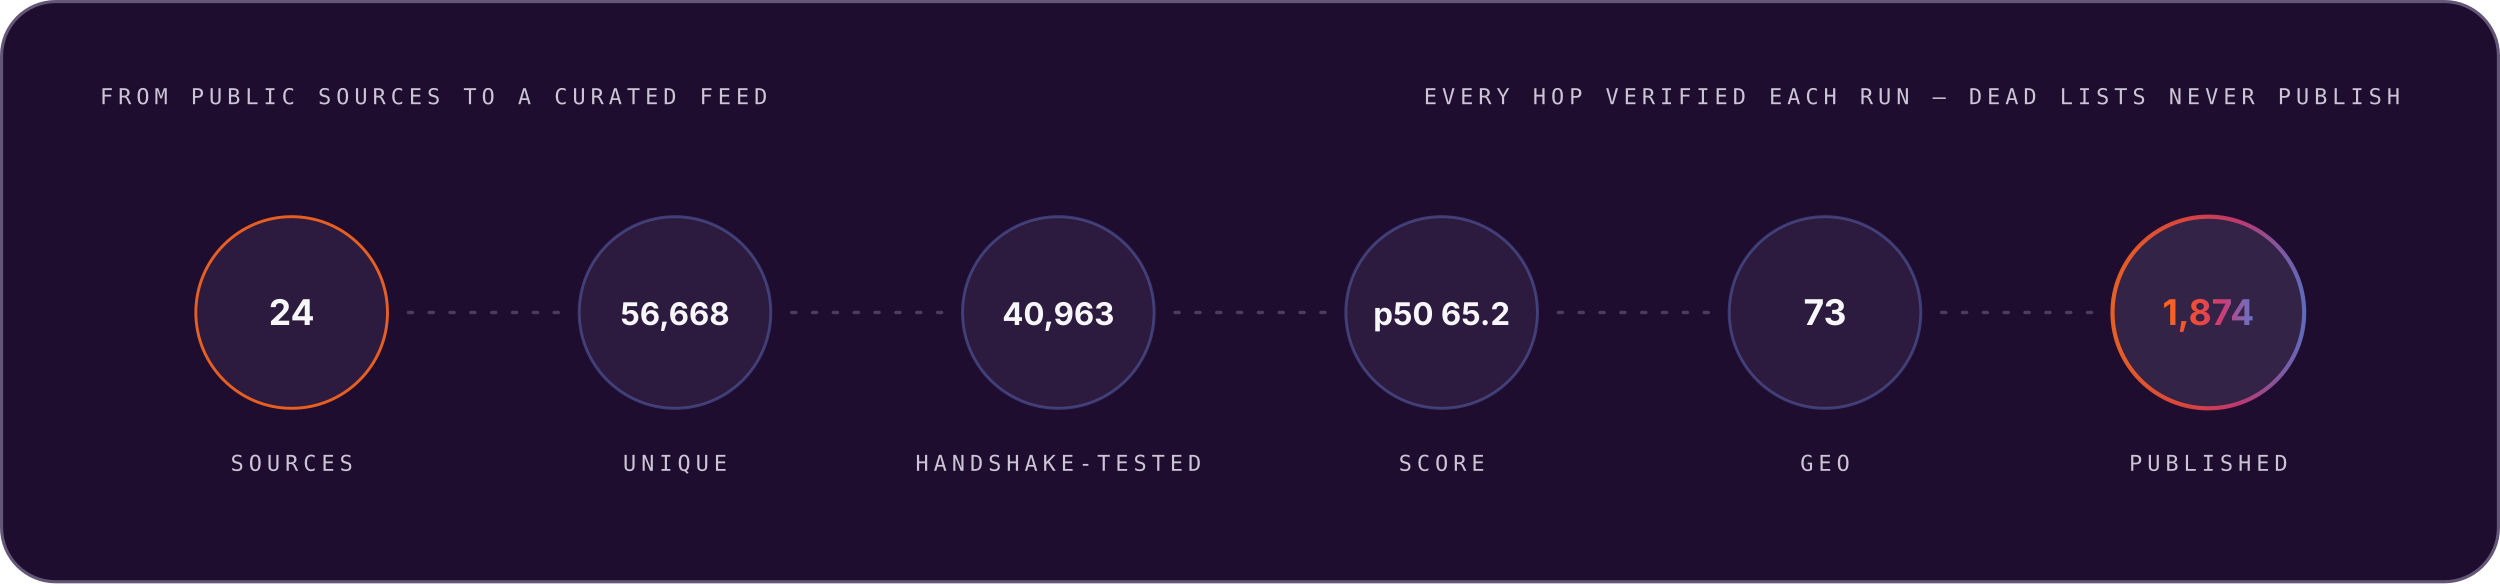
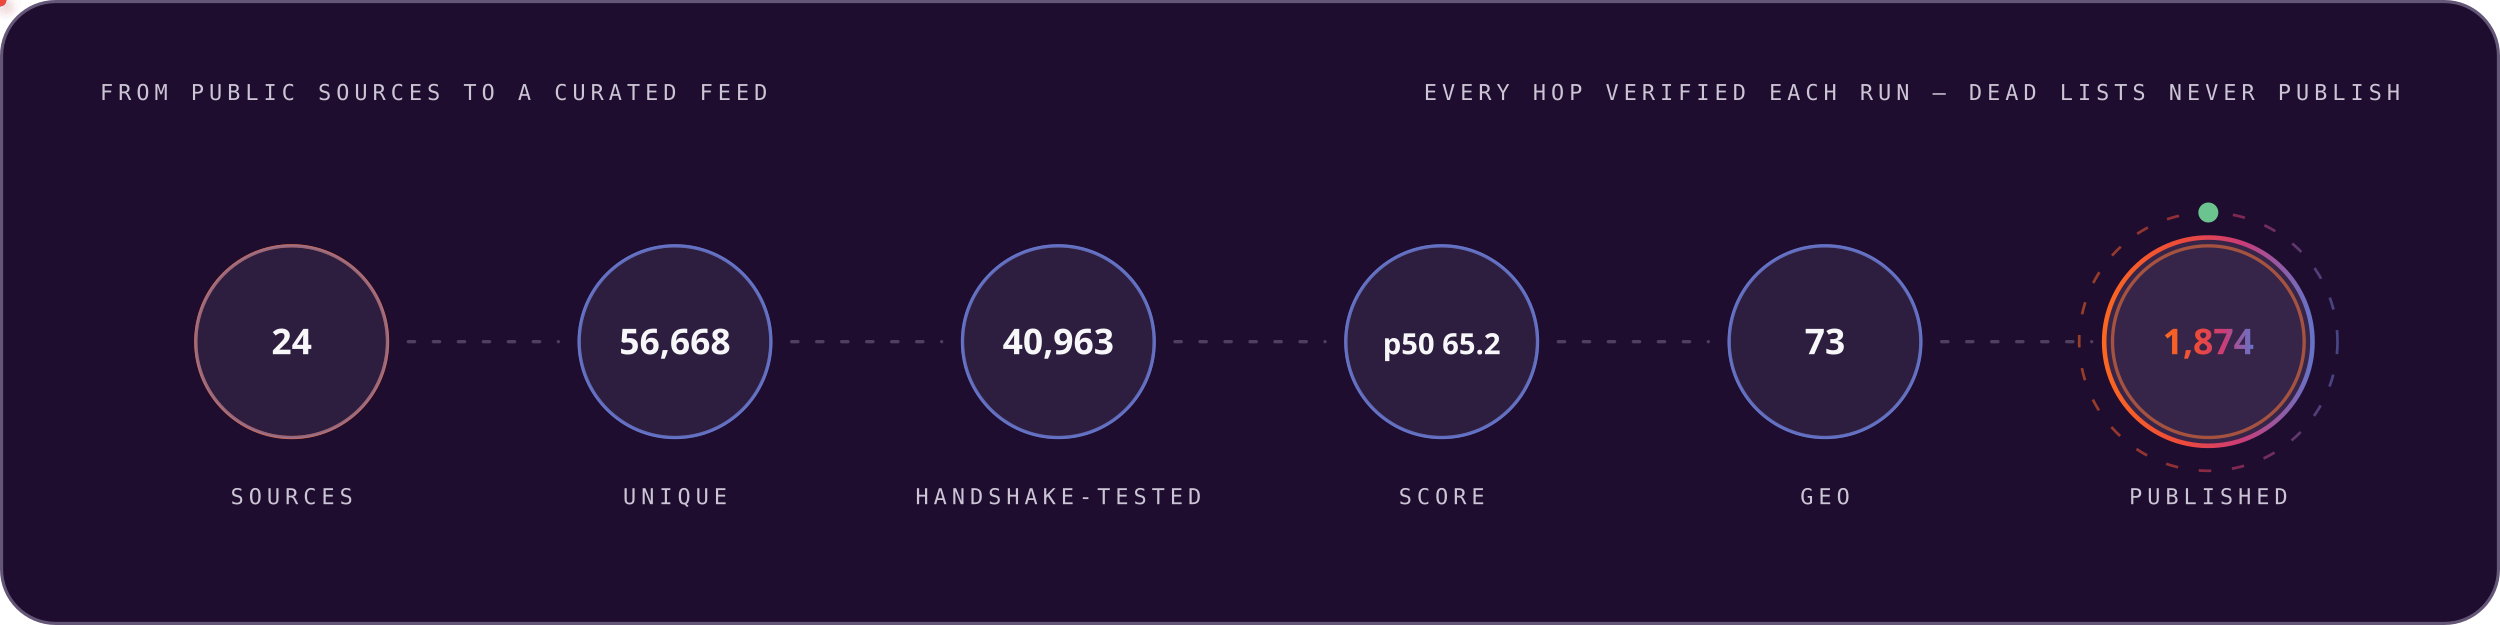
- <svg xmlns="http://www.w3.org/2000/svg" width="1200" height="280" viewBox="0 0 1200 280" role="img" font-family="Space Grotesk, Inter, system-ui, -apple-system, Segoe UI, sans-serif">
-   <style>.m-fade{animation:vf .7s ease-out both}.m-grow{transform-box:fill-box;transform-origin:left center;animation:vg .9s cubic-bezier(.2,.7,.2,1) both}.m-dash{animation:vm 26s linear infinite}.m-beat{animation:vb 2.6s ease-in-out infinite;transform-box:fill-box;transform-origin:center}@keyframes vf{from{opacity:0}to{opacity:1}}@keyframes vg{from{transform:scaleX(0)}to{transform:scaleX(1)}}@keyframes vm{to{stroke-dashoffset:-320}}@keyframes vb{0%,86%,100%{transform:scale(1)}90%{transform:scale(1.05)}95%{transform:scale(1.01)}}@media (prefers-reduced-motion:reduce){.m-fade,.m-grow,.m-dash,.m-beat{animation:none}}</style>
-   <linearGradient id="brand-dark" x1="0" y1="0" x2="1" y2="0">
-     <stop offset="0" stop-color="#FC671F" />
-     <stop offset="0.38" stop-color="#ED4A3B" />
-     <stop offset="0.66" stop-color="#CC3C77" />
-     <stop offset="1" stop-color="#6574C9" />
-   </linearGradient>
-   <rect x="0.75" y="0.75" width="1198.5" height="278.5" rx="26" fill="#1E0D2F" stroke="#645676" stroke-width="1.5" />
-   <g class="m-fade" style="animation-delay:0.00s">
-     <text x="48" y="50" font-size="10.5" font-weight="500" font-family="IBM Plex Mono, ui-monospace, SFMono-Regular, Menlo, monospace" letter-spacing="2.4" fill="#CCC5D5">FROM PUBLIC SOURCES TO A CURATED FEED</text>
-     <text x="1152" y="50" font-size="10.5" font-weight="500" font-family="IBM Plex Mono, ui-monospace, SFMono-Regular, Menlo, monospace" letter-spacing="2.4" text-anchor="end" fill="#CCC5D5">EVERY HOP VERIFIED EACH RUN — DEAD LISTS NEVER PUBLISH</text>
+ <svg xmlns="http://www.w3.org/2000/svg" width="1200" height="300" viewBox="0 0 1200 300" role="img" font-family="'Space Grotesk','Segoe UI',system-ui,-apple-system,sans-serif">
+   <style>
+ .r{animation:rise .8s cubic-bezier(.2,.7,.2,1) both}
+ .d1{animation-delay:.08s}.d2{animation-delay:.16s}.d3{animation-delay:.24s}
+ .d4{animation-delay:.32s}.d5{animation-delay:.4s}.d6{animation-delay:.48s}
+ .d7{animation-delay:.56s}.d8{animation-delay:.64s}.d9{animation-delay:.74s}
+ .d10{animation-delay:.9s}.d11{animation-delay:1.05s}.d12{animation-delay:1.2s}
+ @keyframes rise{from{opacity:0;transform:translateY(12px)}to{opacity:1;transform:none}}
+ .gw{transform-box:fill-box;transform-origin:left center;animation:grow 1s cubic-bezier(.2,.7,.2,1) both}
+ @keyframes grow{from{transform:scaleX(0)}to{transform:scaleX(1)}}
+ .mh{animation:march 20s linear infinite}
+ @keyframes march{to{stroke-dashoffset:-400}}
+ .bt{transform-box:fill-box;transform-origin:center;animation:beat 2.8s ease-in-out infinite}
+ @keyframes beat{0%,84%,100%{transform:scale(1)}88%{transform:scale(1.05)}94%{transform:scale(1.01)}}
+ .pz{transform-box:fill-box;transform-origin:center;animation:ping 2.6s cubic-bezier(0,0,.2,1) infinite}
+ @keyframes ping{0%{transform:scale(.45);opacity:.85}75%,100%{transform:scale(2.5);opacity:0}}
+ .sp{animation:spin 12s linear infinite}
+ .sr{animation-duration:20s;animation-direction:reverse}
+ @keyframes spin{to{transform:rotate(360deg)}}
+ .sw{animation:sweep 7s cubic-bezier(.45,0,.25,1) infinite}
+ @keyframes sweep{0%,58%{transform:translateX(-660px) skewX(-16deg)}100%{transform:translateX(1380px) skewX(-16deg)}}
+ .dr{animation:drift 18s ease-in-out infinite alternate}
+ .da{animation-duration:26s;animation-delay:-9s}
+ .db{animation-duration:34s;animation-delay:-17s}
+ @keyframes drift{to{transform:translate(44px,-28px) scale(1.09)}}
+ .tk{animation:tw 3.4s ease-in-out infinite}
+ .ta{animation-delay:-1.1s}.tb{animation-delay:-2.3s}
+ @keyframes tw{0%,100%{opacity:.15}50%{opacity:1}}
+ .eq{transform-box:fill-box;transform-origin:center bottom;animation:eq 1.5s ease-in-out infinite}
+ .ea{animation-delay:-.38s}.eb{animation-delay:-.76s}.ec{animation-delay:-1.14s}
+ @keyframes eq{0%,100%{transform:scaleY(.3)}50%{transform:scaleY(1)}}
+ .cr{animation:caret 1.1s steps(2,jump-none) infinite}
+ @keyframes caret{50%{opacity:0}}
+ .dd{stroke-dasharray:100 100;animation:draw 1.15s cubic-bezier(.3,.6,.3,1) both}
+ @keyframes draw{from{stroke-dashoffset:100}to{stroke-dashoffset:0}}
+ .gq{animation:glowq 3.2s ease-in-out infinite}
+ @keyframes glowq{0%,100%{opacity:.35}50%{opacity:1}}
+ .wv{animation:wv 13s linear infinite}
+ .wb{animation-duration:19s;animation-direction:reverse}
+ .wc{animation-duration:27s}
+ @keyframes wv{to{transform:translateX(-170px)}}
+ @media (prefers-reduced-motion:reduce){*{animation:none!important}}
+ </style>
+   <defs>
+     <linearGradient id="bg-dark" x1="0" y1="0" x2="1" y2="0">
+       <stop offset="0" stop-color="#FC671F" />
+       <stop offset="0.38" stop-color="#ED4A3B" />
+       <stop offset="0.66" stop-color="#CC3C77" />
+       <stop offset="1" stop-color="#6574C9" />
+     </linearGradient>
+   </defs>
+   <rect x="0.75" y="0.75" width="1198.5" height="298.5" rx="26" fill="#1E0D2F" stroke="#645676" stroke-width="1.5" />
+   <text x="48" y="48" font-size="10.5" font-weight="500" font-family="'IBM Plex Mono',ui-monospace,'SFMono-Regular',Menlo,Consolas,monospace" letter-spacing="2.4" fill="#CCC5D5">FROM PUBLIC SOURCES TO A CURATED FEED</text>
+   <text x="1152" y="48" font-size="10.5" font-weight="500" font-family="'IBM Plex Mono',ui-monospace,'SFMono-Regular',Menlo,Consolas,monospace" letter-spacing="2.4" text-anchor="end" fill="#CCC5D5">EVERY HOP VERIFIED EACH RUN — DEAD LISTS NEVER PUBLISH</text>
+   <circle cx="140.0" cy="164" r="46" fill="none" stroke="#FC671F" stroke-width="1.6" class="pz" style="animation-delay:0.0s" />
+   <g class="r d2">
+     <circle cx="140.0" cy="164" r="46" fill="#4F3F62" fill-opacity="0.32" stroke="#6574C9" stroke-opacity="0.55" stroke-width="1.4" />
+     <text x="140.0" y="170" font-size="17" font-weight="700" font-family="'Space Grotesk','Segoe UI',system-ui,-apple-system,sans-serif" text-anchor="middle" fill="#F7F6F9">24</text>
+     <text x="140.0" y="242" font-size="10.5" font-weight="500" font-family="'IBM Plex Mono',ui-monospace,'SFMono-Regular',Menlo,Consolas,monospace" letter-spacing="2.4" text-anchor="middle" fill="#CCC5D5">SOURCES</text>
  </g>
-   <g class="m-fade" style="animation-delay:0.10s">
-     <circle cx="140.0" cy="150" r="46" fill="#4F3F62" fill-opacity="0.3" stroke="#FC671F" stroke-opacity="0.9" stroke-width="1.4" />
-     <text x="140.0" y="156" font-size="17" font-weight="700" font-family="Space Grotesk, Inter, system-ui, -apple-system, Segoe UI, sans-serif" text-anchor="middle" fill="#F7F6F9">24</text>
-     <text x="140.0" y="226" font-size="10.5" font-weight="500" font-family="IBM Plex Mono, ui-monospace, SFMono-Regular, Menlo, monospace" letter-spacing="2.4" text-anchor="middle" fill="#CCC5D5">SOURCES</text>
+   <line x1="196.0" y1="164" x2="268.0" y2="164" stroke="#645676" stroke-opacity="0.7" stroke-width="1.6" stroke-linecap="round" stroke-dasharray="3 9" class="mh" />
+   <defs>
+     <filter id="pg2234" x="-150%" y="-150%" width="400%" height="400%">
+       <feGaussianBlur stdDeviation="3.2" result="b" />
+       <feMerge>
+         <feMergeNode in="b" />
+         <feMergeNode in="SourceGraphic" />
+       </feMerge>
+     </filter>
+   </defs>
+   <circle r="3" fill="#6574C9" filter="url(#pg2234)">
+     <animateMotion dur="1.7s" begin="0.3s" repeatCount="indefinite" path="M 196.0 164 H 268.0" />
+     <animate attributeName="opacity" values="0;1;1;0" keyTimes="0;.08;.92;1" dur="1.7s" begin="0.3s" repeatCount="indefinite" />
+   </circle>
+   <circle cx="324.0" cy="164" r="46" fill="none" stroke="#6574C9" stroke-width="1.6" class="pz" style="animation-delay:0.35s" />
+   <g class="r d3">
+     <circle cx="324.0" cy="164" r="46" fill="#4F3F62" fill-opacity="0.32" stroke="#6574C9" stroke-opacity="0.55" stroke-width="1.4" />
+     <text x="324.0" y="170" font-size="17" font-weight="700" font-family="'Space Grotesk','Segoe UI',system-ui,-apple-system,sans-serif" text-anchor="middle" fill="#F7F6F9">56,668</text>
+     <text x="324.0" y="242" font-size="10.5" font-weight="500" font-family="'IBM Plex Mono',ui-monospace,'SFMono-Regular',Menlo,Consolas,monospace" letter-spacing="2.4" text-anchor="middle" fill="#CCC5D5">UNIQUE</text>
  </g>
-   <line x1="196.0" y1="150" x2="268.0" y2="150" stroke="#645676" stroke-opacity="0.65" stroke-width="1.6" stroke-linecap="round" stroke-dasharray="2 8" class="m-dash" />
-   <g class="m-fade" style="animation-delay:0.22s">
-     <circle cx="324.0" cy="150" r="46" fill="#4F3F62" fill-opacity="0.3" stroke="#6574C9" stroke-opacity="0.45" stroke-width="1.4" />
-     <text x="324.0" y="156" font-size="15" font-weight="700" font-family="Space Grotesk, Inter, system-ui, -apple-system, Segoe UI, sans-serif" text-anchor="middle" fill="#F7F6F9">56,668</text>
-     <text x="324.0" y="226" font-size="10.5" font-weight="500" font-family="IBM Plex Mono, ui-monospace, SFMono-Regular, Menlo, monospace" letter-spacing="2.4" text-anchor="middle" fill="#CCC5D5">UNIQUE</text>
+   <line x1="380.0" y1="164" x2="452.0" y2="164" stroke="#645676" stroke-opacity="0.7" stroke-width="1.6" stroke-linecap="round" stroke-dasharray="3 9" class="mh" />
+   <defs>
+     <filter id="pg9875" x="-150%" y="-150%" width="400%" height="400%">
+       <feGaussianBlur stdDeviation="3.2" result="b" />
+       <feMerge>
+         <feMergeNode in="b" />
+         <feMergeNode in="SourceGraphic" />
+       </feMerge>
+     </filter>
+   </defs>
+   <circle r="3" fill="#ED4A3B" filter="url(#pg9875)">
+     <animateMotion dur="1.7s" begin="0.6s" repeatCount="indefinite" path="M 380.0 164 H 452.0" />
+     <animate attributeName="opacity" values="0;1;1;0" keyTimes="0;.08;.92;1" dur="1.7s" begin="0.6s" repeatCount="indefinite" />
+   </circle>
+   <circle cx="508.0" cy="164" r="46" fill="none" stroke="#6574C9" stroke-width="1.6" class="pz" style="animation-delay:0.7s" />
+   <g class="r d4">
+     <circle cx="508.0" cy="164" r="46" fill="#4F3F62" fill-opacity="0.32" stroke="#6574C9" stroke-opacity="0.55" stroke-width="1.4" />
+     <text x="508.0" y="170" font-size="17" font-weight="700" font-family="'Space Grotesk','Segoe UI',system-ui,-apple-system,sans-serif" text-anchor="middle" fill="#F7F6F9">40,963</text>
+     <text x="508.0" y="242" font-size="10.5" font-weight="500" font-family="'IBM Plex Mono',ui-monospace,'SFMono-Regular',Menlo,Consolas,monospace" letter-spacing="2.4" text-anchor="middle" fill="#CCC5D5">HANDSHAKE-TESTED</text>
  </g>
-   <line x1="380.0" y1="150" x2="452.0" y2="150" stroke="#645676" stroke-opacity="0.65" stroke-width="1.6" stroke-linecap="round" stroke-dasharray="2 8" class="m-dash" />
-   <g class="m-fade" style="animation-delay:0.34s">
-     <circle cx="508.0" cy="150" r="46" fill="#4F3F62" fill-opacity="0.3" stroke="#6574C9" stroke-opacity="0.45" stroke-width="1.4" />
-     <text x="508.0" y="156" font-size="15" font-weight="700" font-family="Space Grotesk, Inter, system-ui, -apple-system, Segoe UI, sans-serif" text-anchor="middle" fill="#F7F6F9">40,963</text>
-     <text x="508.0" y="226" font-size="10.5" font-weight="500" font-family="IBM Plex Mono, ui-monospace, SFMono-Regular, Menlo, monospace" letter-spacing="2.4" text-anchor="middle" fill="#CCC5D5">HANDSHAKE-TESTED</text>
+   <line x1="564.0" y1="164" x2="636.0" y2="164" stroke="#645676" stroke-opacity="0.7" stroke-width="1.6" stroke-linecap="round" stroke-dasharray="3 9" class="mh" />
+   <defs>
+     <filter id="pg9875" x="-150%" y="-150%" width="400%" height="400%">
+       <feGaussianBlur stdDeviation="3.2" result="b" />
+       <feMerge>
+         <feMergeNode in="b" />
+         <feMergeNode in="SourceGraphic" />
+       </feMerge>
+     </filter>
+   </defs>
+   <circle r="3" fill="#FC671F" filter="url(#pg9875)">
+     <animateMotion dur="1.7s" begin="0.9s" repeatCount="indefinite" path="M 564.0 164 H 636.0" />
+     <animate attributeName="opacity" values="0;1;1;0" keyTimes="0;.08;.92;1" dur="1.7s" begin="0.9s" repeatCount="indefinite" />
+   </circle>
+   <circle cx="692.0" cy="164" r="46" fill="none" stroke="#6574C9" stroke-width="1.6" class="pz" style="animation-delay:1.05s" />
+   <g class="r d5">
+     <circle cx="692.0" cy="164" r="46" fill="#4F3F62" fill-opacity="0.32" stroke="#6574C9" stroke-opacity="0.55" stroke-width="1.4" />
+     <text x="692.0" y="170" font-size="14" font-weight="700" font-family="'Space Grotesk','Segoe UI',system-ui,-apple-system,sans-serif" text-anchor="middle" fill="#F7F6F9">p50 65.2</text>
+     <text x="692.0" y="242" font-size="10.5" font-weight="500" font-family="'IBM Plex Mono',ui-monospace,'SFMono-Regular',Menlo,Consolas,monospace" letter-spacing="2.4" text-anchor="middle" fill="#CCC5D5">SCORE</text>
  </g>
-   <line x1="564.0" y1="150" x2="636.0" y2="150" stroke="#645676" stroke-opacity="0.65" stroke-width="1.6" stroke-linecap="round" stroke-dasharray="2 8" class="m-dash" />
-   <g class="m-fade" style="animation-delay:0.46s">
-     <circle cx="692.0" cy="150" r="46" fill="#4F3F62" fill-opacity="0.3" stroke="#6574C9" stroke-opacity="0.45" stroke-width="1.4" />
-     <text x="692.0" y="156" font-size="15" font-weight="700" font-family="Space Grotesk, Inter, system-ui, -apple-system, Segoe UI, sans-serif" text-anchor="middle" fill="#F7F6F9">p50 65.2</text>
-     <text x="692.0" y="226" font-size="10.5" font-weight="500" font-family="IBM Plex Mono, ui-monospace, SFMono-Regular, Menlo, monospace" letter-spacing="2.4" text-anchor="middle" fill="#CCC5D5">SCORE</text>
+   <line x1="748.0" y1="164" x2="820.0" y2="164" stroke="#645676" stroke-opacity="0.7" stroke-width="1.6" stroke-linecap="round" stroke-dasharray="3 9" class="mh" />
+   <defs>
+     <filter id="pg9875" x="-150%" y="-150%" width="400%" height="400%">
+       <feGaussianBlur stdDeviation="3.2" result="b" />
+       <feMerge>
+         <feMergeNode in="b" />
+         <feMergeNode in="SourceGraphic" />
+       </feMerge>
+     </filter>
+   </defs>
+   <circle r="3" fill="#6574C9" filter="url(#pg9875)">
+     <animateMotion dur="1.7s" begin="1.2s" repeatCount="indefinite" path="M 748.0 164 H 820.0" />
+     <animate attributeName="opacity" values="0;1;1;0" keyTimes="0;.08;.92;1" dur="1.7s" begin="1.2s" repeatCount="indefinite" />
+   </circle>
+   <circle cx="876.0" cy="164" r="46" fill="none" stroke="#6574C9" stroke-width="1.6" class="pz" style="animation-delay:1.4s" />
+   <g class="r d6">
+     <circle cx="876.0" cy="164" r="46" fill="#4F3F62" fill-opacity="0.32" stroke="#6574C9" stroke-opacity="0.55" stroke-width="1.4" />
+     <text x="876.0" y="170" font-size="17" font-weight="700" font-family="'Space Grotesk','Segoe UI',system-ui,-apple-system,sans-serif" text-anchor="middle" fill="#F7F6F9">73</text>
+     <text x="876.0" y="242" font-size="10.5" font-weight="500" font-family="'IBM Plex Mono',ui-monospace,'SFMono-Regular',Menlo,Consolas,monospace" letter-spacing="2.4" text-anchor="middle" fill="#CCC5D5">GEO</text>
  </g>
-   <line x1="748.0" y1="150" x2="820.0" y2="150" stroke="#645676" stroke-opacity="0.65" stroke-width="1.6" stroke-linecap="round" stroke-dasharray="2 8" class="m-dash" />
-   <g class="m-fade" style="animation-delay:0.58s">
-     <circle cx="876.0" cy="150" r="46" fill="#4F3F62" fill-opacity="0.3" stroke="#6574C9" stroke-opacity="0.45" stroke-width="1.4" />
-     <text x="876.0" y="156" font-size="17" font-weight="700" font-family="Space Grotesk, Inter, system-ui, -apple-system, Segoe UI, sans-serif" text-anchor="middle" fill="#F7F6F9">73</text>
-     <text x="876.0" y="226" font-size="10.5" font-weight="500" font-family="IBM Plex Mono, ui-monospace, SFMono-Regular, Menlo, monospace" letter-spacing="2.4" text-anchor="middle" fill="#CCC5D5">GEO</text>
+   <line x1="932.0" y1="164" x2="1004.0" y2="164" stroke="#645676" stroke-opacity="0.7" stroke-width="1.6" stroke-linecap="round" stroke-dasharray="3 9" class="mh" />
+   <defs>
+     <filter id="pg9875" x="-150%" y="-150%" width="400%" height="400%">
+       <feGaussianBlur stdDeviation="3.2" result="b" />
+       <feMerge>
+         <feMergeNode in="b" />
+         <feMergeNode in="SourceGraphic" />
+       </feMerge>
+     </filter>
+   </defs>
+   <circle r="3" fill="#ED4A3B" filter="url(#pg9875)">
+     <animateMotion dur="1.7s" begin="1.5s" repeatCount="indefinite" path="M 932.0 164 H 1004.0" />
+     <animate attributeName="opacity" values="0;1;1;0" keyTimes="0;.08;.92;1" dur="1.7s" begin="1.5s" repeatCount="indefinite" />
+   </circle>
+   <circle cx="1060.0" cy="164" r="46" fill="none" stroke="#FC671F" stroke-width="1.6" class="pz" style="animation-delay:1.75s" />
+   <g class="r d7">
+     <circle cx="1060.0" cy="164" r="50" fill="#4F3F62" fill-opacity="0.5" stroke="url(#bg-dark)" stroke-opacity="1" stroke-width="2.2" />
+     <text x="1060.0" y="170" font-size="17" font-weight="700" font-family="'Space Grotesk','Segoe UI',system-ui,-apple-system,sans-serif" text-anchor="middle" fill="url(#bg-dark)">1,874</text>
+     <text x="1060.0" y="242" font-size="10.5" font-weight="500" font-family="'IBM Plex Mono',ui-monospace,'SFMono-Regular',Menlo,Consolas,monospace" letter-spacing="2.4" text-anchor="middle" fill="#CCC5D5">PUBLISHED</text>
  </g>
-   <line x1="932.0" y1="150" x2="1004.0" y2="150" stroke="#645676" stroke-opacity="0.65" stroke-width="1.6" stroke-linecap="round" stroke-dasharray="2 8" class="m-dash" />
-   <g class="m-fade" style="animation-delay:0.70s">
-     <circle cx="1060.0" cy="150" r="46" fill="#4F3F62" fill-opacity="0.45" stroke="url(#brand-dark)" stroke-opacity="0.9" stroke-width="2" />
-     <text x="1060.0" y="156" font-size="17" font-weight="700" font-family="Space Grotesk, Inter, system-ui, -apple-system, Segoe UI, sans-serif" text-anchor="middle" fill="url(#brand-dark)">1,874</text>
-     <text x="1060.0" y="226" font-size="10.5" font-weight="500" font-family="IBM Plex Mono, ui-monospace, SFMono-Regular, Menlo, monospace" letter-spacing="2.4" text-anchor="middle" fill="#CCC5D5">PUBLISHED</text>
-   </g>
+   <circle cx="1060.0" cy="164" r="62" fill="none" stroke="url(#bg-dark)" stroke-opacity=".55" stroke-width="1.3" stroke-dasharray="6 10" class="sp" style="transform-origin:1060.0px 164px" />
+   <circle cx="1060.0" cy="102" r="4" fill="none" stroke="#6BC490" stroke-width="1.6" class="pz" />
+   <circle cx="1060.0" cy="102" r="4" fill="#6BC490" />
</svg>
